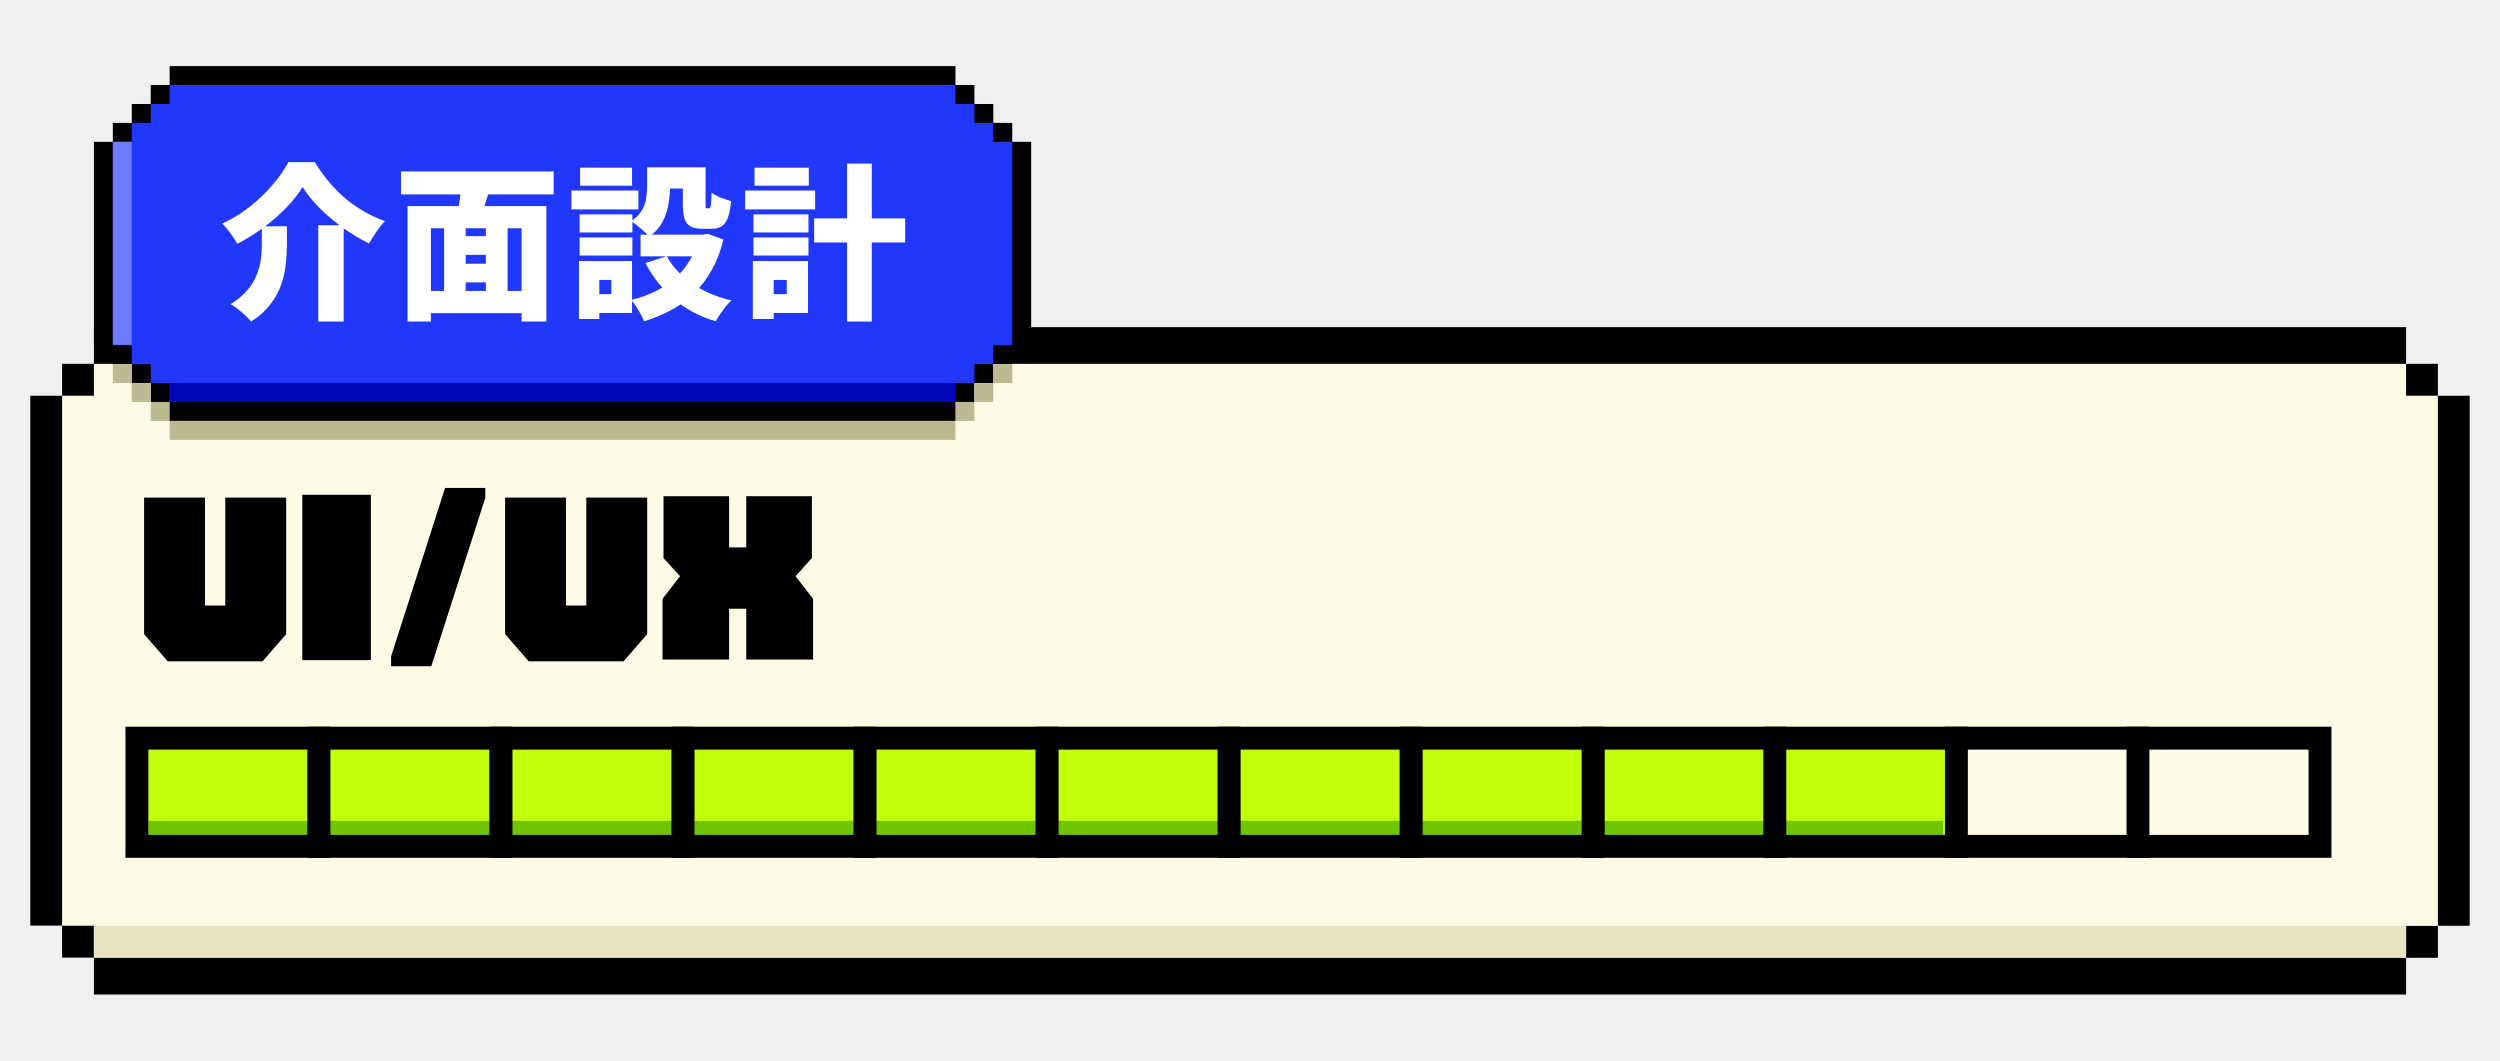
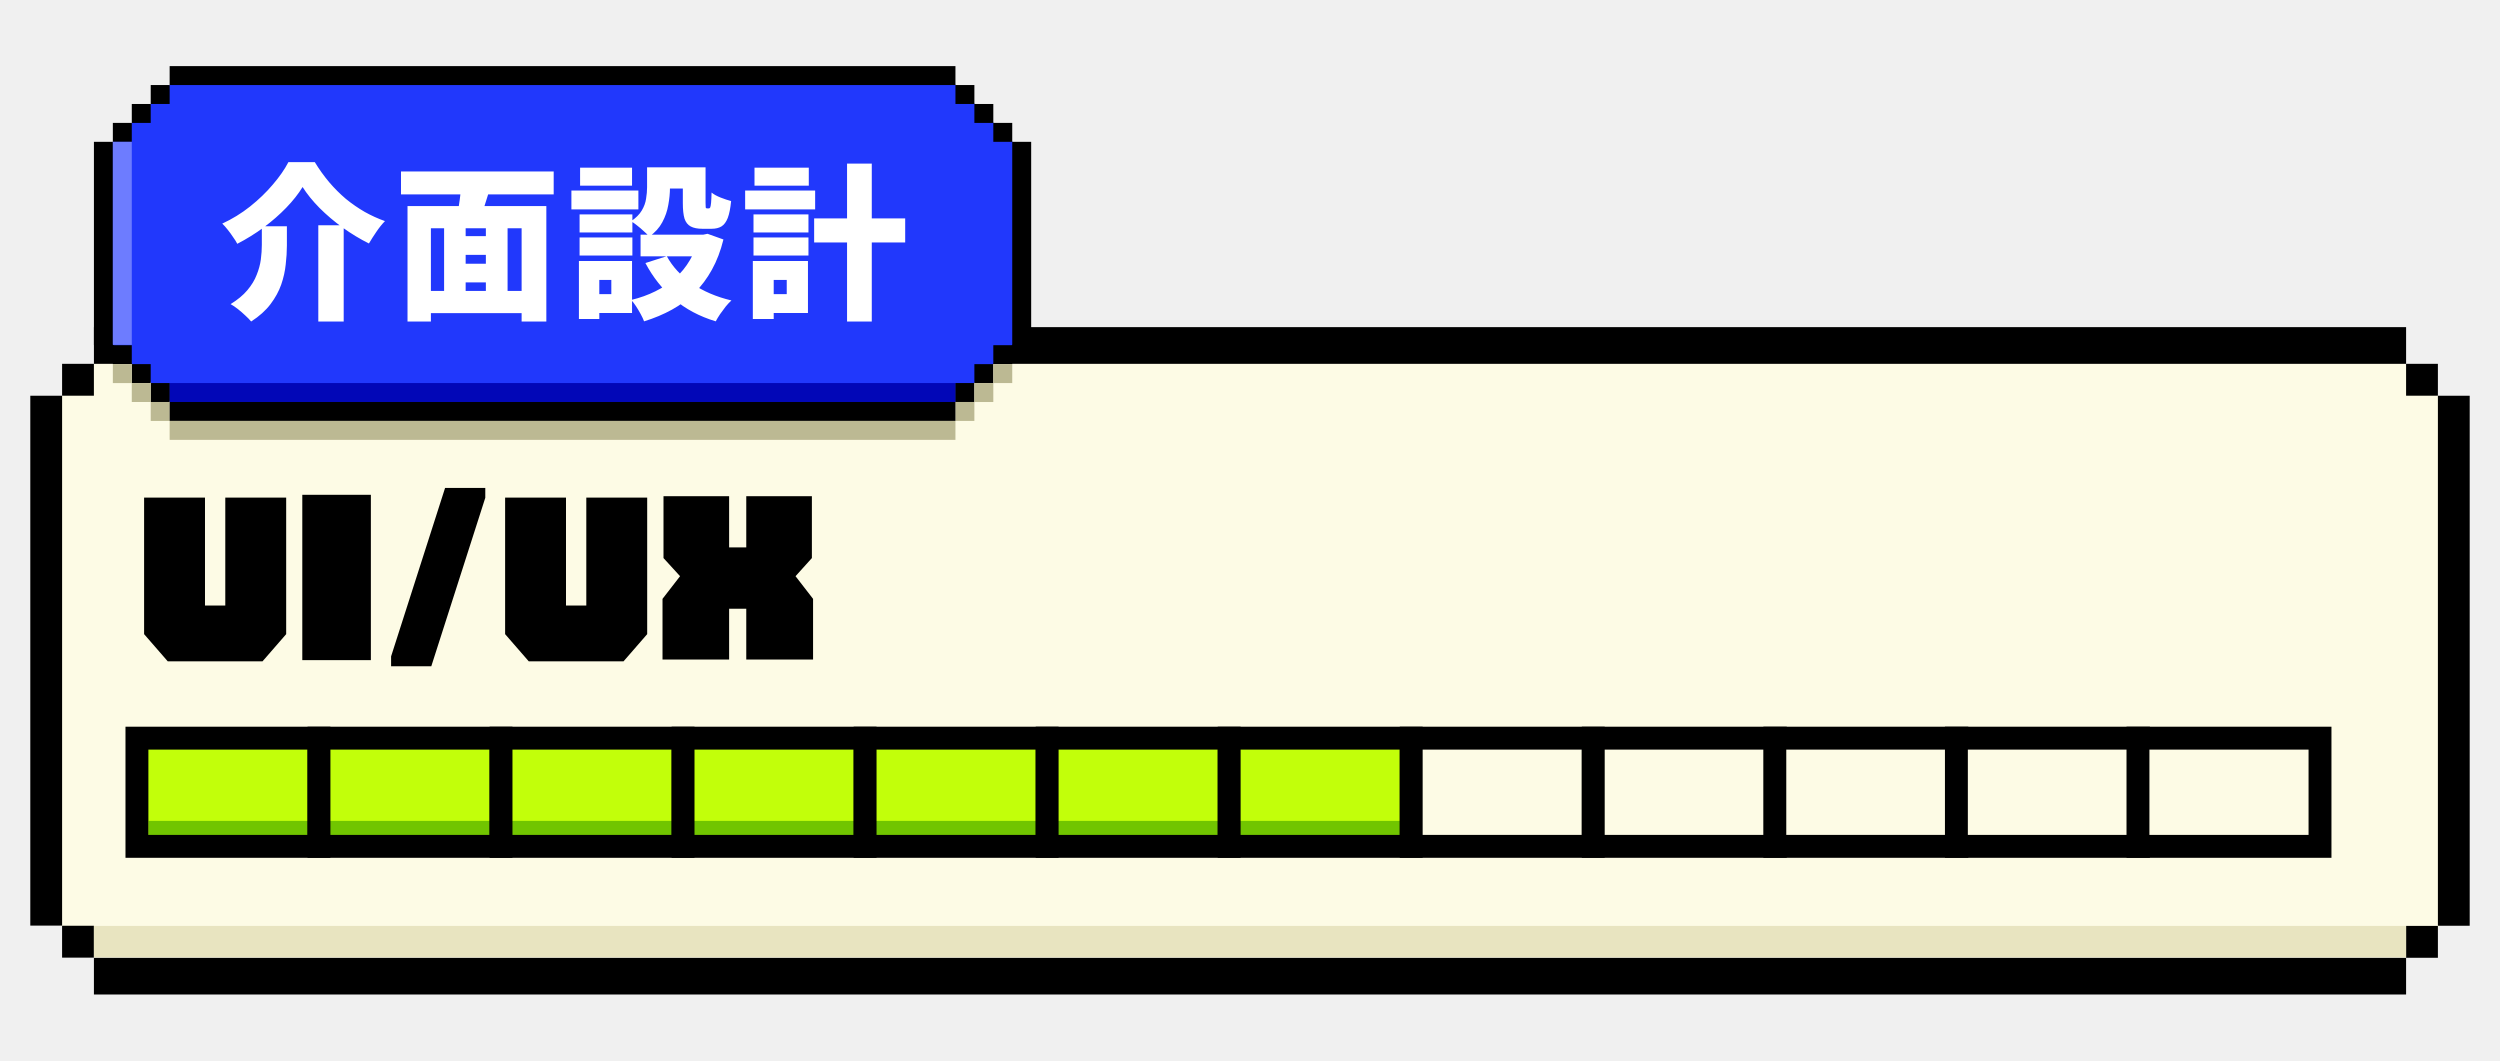
<svg xmlns="http://www.w3.org/2000/svg" width="330" height="140" viewBox="0 0 330 140" fill="none">
  <rect x="12.397" y="126.428" width="305.207" height="4.846" fill="black" />
  <path d="M6.973 66.198L7.642 52.843L12.018 48.157L17.163 46.339L315.418 45.893L318.933 49.546L322.452 52.896L322.399 120.463L321.409 124.235L13.381 126.172L6.721 121.255L6.973 66.198Z" fill="#FDFBE5" />
  <rect x="8.197" y="48.025" width="4.197" height="4.208" fill="black" />
  <rect x="8.196" y="122.2" width="4.197" height="4.208" fill="black" />
  <rect x="4" y="52.237" width="4.197" height="69.943" fill="black" />
  <rect x="12.398" y="43.182" width="305.207" height="4.844" fill="black" />
  <rect x="321.803" y="52.238" width="4.197" height="69.961" fill="black" />
  <rect x="317.604" y="48.025" width="4.197" height="4.208" fill="black" />
  <rect x="317.605" y="122.219" width="4.197" height="4.208" fill="black" />
  <rect x="12.397" y="122.221" width="305.207" height="4.167" fill="#E8E4C0" />
  <path d="M19.021 65.68H27.059V79.934H29.738V65.68H37.775V83.706L34.654 87.295H22.142L19.021 83.706V65.68ZM39.903 65.315H48.955V87.139H39.903V65.315ZM51.624 86.645L58.752 64.405H64.058V65.706L56.931 87.945H51.624V86.645ZM66.675 65.68H74.712V79.934H77.392V65.68H85.429V83.706L82.308 87.295H69.796L66.675 83.706V65.68ZM105.01 76.058L107.325 79.049V87.061H98.507V80.35H96.244V87.061H87.452V79.049L89.767 76.058L87.582 73.665V65.498H96.244V72.26H98.507V65.498H107.169V73.665L105.01 76.058Z" fill="black" />
  <rect x="18.076" y="97.436" width="24.029" height="14.283" fill="#C2FF0A" stroke-width="3.023" stroke="black" />
  <rect x="42.105" y="97.436" width="24.029" height="14.283" fill="#C2FF0A" stroke-width="3.023" stroke="black" />
  <rect x="66.134" y="97.436" width="24.029" height="14.283" fill="#C2FF0A" stroke-width="3.023" stroke="black" />
  <rect x="90.163" y="97.436" width="24.029" height="14.283" fill="#C2FF0A" stroke-width="3.023" stroke="black" />
  <rect x="114.192" y="97.436" width="24.029" height="14.283" fill="#C2FF0A" stroke-width="3.023" stroke="black" />
  <rect x="138.222" y="97.436" width="24.029" height="14.283" fill="#C2FF0A" stroke-width="3.023" stroke="black" />
  <rect x="162.25" y="97.436" width="24.029" height="14.283" fill="#C2FF0A" stroke-width="3.023" stroke="black" />
-   <rect x="186.279" y="97.436" width="24.029" height="14.283" fill="#C2FF0A" stroke-width="3.023" stroke="black" />
-   <rect x="210.309" y="97.436" width="24.029" height="14.283" fill="#C2FF0A" stroke-width="3.023" stroke="black" />
-   <rect x="234.277" y="97.436" width="24.029" height="14.283" fill="#C2FF0A" stroke-width="3.023" stroke="black" />
+   <path d="M186.279 97.436H210.308V111.718H186.279V97.436Z" fill="#FDFBE5" stroke-width="3.023" stroke="black" />
+   <path d="M210.309 97.436H234.338V111.718H210.309V97.436Z" fill="#FDFBE5" stroke-width="3.023" stroke="black" />
+   <path d="M234.277 97.436H258.306V111.718H234.277V97.436Z" fill="#FDFBE5" stroke-width="3.023" stroke="black" />
  <rect x="258.244" y="97.436" width="24.029" height="14.283" fill="#FDFBE5" stroke-width="3.023" stroke="black" />
  <rect x="282.212" y="97.436" width="24.029" height="14.283" fill="#FDFBE5" stroke-width="3.023" stroke="black" />
  <g style="mix-blend-mode:multiply">
-     <rect x="19.615" y="108.359" width="236.874" height="2.553" fill="#95C504" />
+     <rect x="19.615" y="108.359" width="165.972" height="2.553" fill="#95C504" />
  </g>
  <path d="M22.394 11.225L24.618 9.572L125.246 10.562L126.169 11.225L133.666 18.722L134.328 19.307L135.062 44.107L133.666 45.496L126.169 52.992L125.388 53.976L23.434 53.976L22.394 52.992L14.897 45.496L14.345 44.723L13.737 19.698L14.897 18.722L17.396 16.223L19.895 13.724L22.394 11.225Z" fill="#2138FC" />
  <rect x="133.616" y="18.721" width="2.499" height="26.965" fill="black" />
  <g style="mix-blend-mode:multiply">
    <rect x="22.394" y="50.563" width="103.726" height="2.499" fill="#0C1EB9" />
  </g>
  <rect x="14.896" y="16.222" width="2.499" height="2.499" fill="black" />
  <rect x="12.398" y="18.721" width="2.499" height="26.83" fill="black" />
  <rect x="17.396" y="13.726" width="2.499" height="2.499" fill="black" />
  <rect x="19.895" y="11.225" width="2.499" height="2.499" fill="black" />
  <rect x="19.894" y="50.563" width="2.499" height="2.499" fill="black" />
  <rect x="19.894" y="53.065" width="2.499" height="2.499" fill="#BCB993" />
  <rect x="17.395" y="48.063" width="2.499" height="2.499" fill="black" />
  <rect x="17.395" y="50.565" width="2.499" height="2.499" fill="#BCB993" />
  <rect x="14.896" y="45.568" width="2.499" height="2.499" fill="black" />
  <rect x="14.896" y="48.068" width="2.499" height="2.499" fill="#BCB993" />
  <rect x="126.119" y="50.562" width="2.499" height="2.499" fill="black" />
  <rect x="126.119" y="53.063" width="2.499" height="2.499" fill="#BCB993" />
  <rect x="128.618" y="48.066" width="2.499" height="2.499" fill="black" />
  <rect x="128.618" y="50.567" width="2.499" height="2.499" fill="#BCB993" />
  <rect x="131.117" y="45.565" width="2.499" height="2.499" fill="black" />
  <rect x="131.117" y="48.066" width="2.499" height="2.499" fill="#BCB993" />
  <rect x="126.12" y="11.225" width="2.499" height="2.499" fill="black" />
  <rect x="128.618" y="13.726" width="2.499" height="2.499" fill="black" />
  <rect x="131.117" y="16.222" width="2.499" height="2.499" fill="black" />
  <rect x="22.393" y="8.727" width="103.726" height="2.499" fill="black" />
  <rect x="22.393" y="53.062" width="103.726" height="2.499" fill="black" />
  <rect x="22.393" y="55.563" width="103.726" height="2.499" fill="#BCB993" />
  <rect x="14.897" y="18.721" width="2.499" height="26.796" fill="#6D7CFF" />
  <path d="M39.943 24.687C39.384 25.598 38.664 26.51 37.782 27.421C36.9 28.333 35.907 29.2 34.805 30.023C33.702 30.832 32.541 31.552 31.321 32.184C31.188 31.92 31.005 31.626 30.769 31.302C30.549 30.964 30.314 30.641 30.064 30.332C29.814 30.009 29.571 29.737 29.336 29.516C30.644 28.913 31.865 28.164 32.997 27.267C34.143 26.355 35.15 25.385 36.018 24.356C36.9 23.327 37.583 22.342 38.069 21.401H41.553C42.126 22.342 42.758 23.224 43.449 24.047C44.14 24.856 44.875 25.591 45.654 26.252C46.448 26.899 47.279 27.473 48.146 27.973C49.014 28.458 49.903 28.862 50.815 29.185C50.403 29.612 50.021 30.09 49.668 30.619C49.315 31.133 48.992 31.64 48.698 32.14C47.522 31.552 46.367 30.854 45.236 30.045C44.118 29.237 43.096 28.369 42.17 27.443C41.259 26.517 40.516 25.598 39.943 24.687ZM42.016 29.737H45.368V42.439H42.016V29.737ZM34.562 29.869H37.87V32.405C37.87 33.184 37.819 34.015 37.716 34.897C37.627 35.779 37.429 36.668 37.12 37.565C36.812 38.447 36.341 39.307 35.709 40.145C35.077 40.983 34.224 41.748 33.151 42.439C32.96 42.203 32.703 41.939 32.379 41.645C32.07 41.351 31.74 41.064 31.387 40.785C31.049 40.52 30.733 40.307 30.439 40.145C31.365 39.572 32.1 38.962 32.644 38.315C33.202 37.653 33.614 36.977 33.879 36.286C34.158 35.595 34.342 34.919 34.43 34.257C34.518 33.581 34.562 32.934 34.562 32.317V29.869ZM59.944 31.17H65.413V33.64H59.944V31.17ZM59.944 34.809H65.413V37.279H59.944V34.809ZM55.821 38.403H70.331V41.336H55.821V38.403ZM53.792 27.201L72.117 27.201V42.439H68.853V30.134L56.879 30.134V42.439H53.792V27.201ZM58.621 29.185H61.466V39.704H58.621V29.185ZM64.134 29.185L67.001 29.185V39.704H64.134V29.185ZM60.915 24.025L64.707 24.797C64.428 25.65 64.164 26.488 63.914 27.311C63.664 28.119 63.428 28.818 63.208 29.406L60.275 28.656C60.378 28.215 60.474 27.73 60.562 27.201C60.65 26.657 60.724 26.113 60.782 25.569C60.856 25.01 60.9 24.496 60.915 24.025ZM52.932 22.636L73.087 22.636V25.657L52.932 25.657V22.636ZM85.415 22.085H88.436V24.775C88.436 25.495 88.362 26.252 88.215 27.046C88.083 27.84 87.818 28.605 87.421 29.34C87.039 30.06 86.466 30.692 85.701 31.236C85.554 31.045 85.326 30.817 85.018 30.553C84.724 30.273 84.415 30.009 84.091 29.759C83.783 29.509 83.518 29.325 83.297 29.207C83.944 28.766 84.415 28.296 84.709 27.796C85.018 27.282 85.209 26.76 85.282 26.23C85.37 25.701 85.415 25.194 85.415 24.709V22.085ZM90.134 22.085H93.133V26.782C93.133 27.105 93.14 27.311 93.155 27.399C93.184 27.473 93.243 27.509 93.331 27.509C93.361 27.509 93.39 27.509 93.419 27.509C93.449 27.509 93.478 27.509 93.508 27.509C93.537 27.509 93.559 27.509 93.574 27.509C93.647 27.509 93.706 27.465 93.75 27.377C93.794 27.274 93.831 27.076 93.861 26.782C93.89 26.473 93.912 26.017 93.927 25.414C94.206 25.65 94.603 25.87 95.117 26.076C95.647 26.282 96.11 26.436 96.507 26.539C96.418 27.48 96.272 28.222 96.066 28.766C95.86 29.296 95.581 29.671 95.228 29.891C94.89 30.097 94.448 30.2 93.905 30.2C93.772 30.2 93.64 30.2 93.508 30.2C93.39 30.2 93.265 30.2 93.133 30.2C93 30.2 92.868 30.2 92.736 30.2C92.074 30.2 91.552 30.097 91.17 29.891C90.788 29.685 90.516 29.34 90.354 28.855C90.207 28.355 90.134 27.678 90.134 26.826V22.085ZM88.017 33.816C88.766 35.198 89.876 36.404 91.347 37.433C92.831 38.447 94.566 39.19 96.551 39.66C96.316 39.866 96.066 40.131 95.801 40.454C95.536 40.792 95.287 41.13 95.051 41.468C94.816 41.821 94.625 42.137 94.478 42.417C92.332 41.77 90.494 40.792 88.965 39.484C87.436 38.175 86.179 36.587 85.194 34.721L88.017 33.816ZM92.251 30.972H92.846L93.397 30.861L95.492 31.611C95.125 33.111 94.618 34.441 93.971 35.602C93.339 36.749 92.582 37.764 91.699 38.646C90.817 39.513 89.818 40.255 88.7 40.873C87.583 41.49 86.355 42.005 85.018 42.417C84.915 42.137 84.768 41.821 84.576 41.468C84.385 41.116 84.18 40.77 83.959 40.432C83.739 40.094 83.525 39.815 83.32 39.594C84.481 39.315 85.547 38.932 86.517 38.447C87.502 37.962 88.377 37.381 89.141 36.705C89.906 36.014 90.545 35.228 91.06 34.346C91.589 33.464 91.986 32.493 92.251 31.435V30.972ZM84.555 30.972L93.508 30.972V33.838H84.555V30.972ZM86.605 22.085H91.788V24.885L86.605 24.885V22.085ZM76.505 28.303H83.474V30.685H76.505V28.303ZM76.572 22.129H83.43V24.51H76.572V22.129ZM76.505 31.346H83.474V33.728H76.505V31.346ZM75.425 25.15H84.268V27.642H75.425V25.15ZM77.961 34.456H83.43V41.314H77.961V38.822H80.695V36.948H77.961V34.456ZM76.417 34.456H79.108V42.108H76.417V34.456ZM107.467 28.832H119.485V32.008H107.467V28.832ZM111.811 21.599H115.075V42.439H111.811V21.599ZM99.462 28.303H106.717V30.685H99.462V28.303ZM99.594 22.129H106.761V24.51H99.594V22.129ZM99.462 31.346H106.717V33.728L99.462 33.728V31.346ZM98.359 25.15H107.599V27.642H98.359V25.15ZM100.917 34.456L106.651 34.456V41.314L100.917 41.314V38.822L103.85 38.822V36.948L100.917 36.948V34.456ZM99.374 34.456H102.13V42.108H99.374V34.456Z" fill="white" />
</svg>
